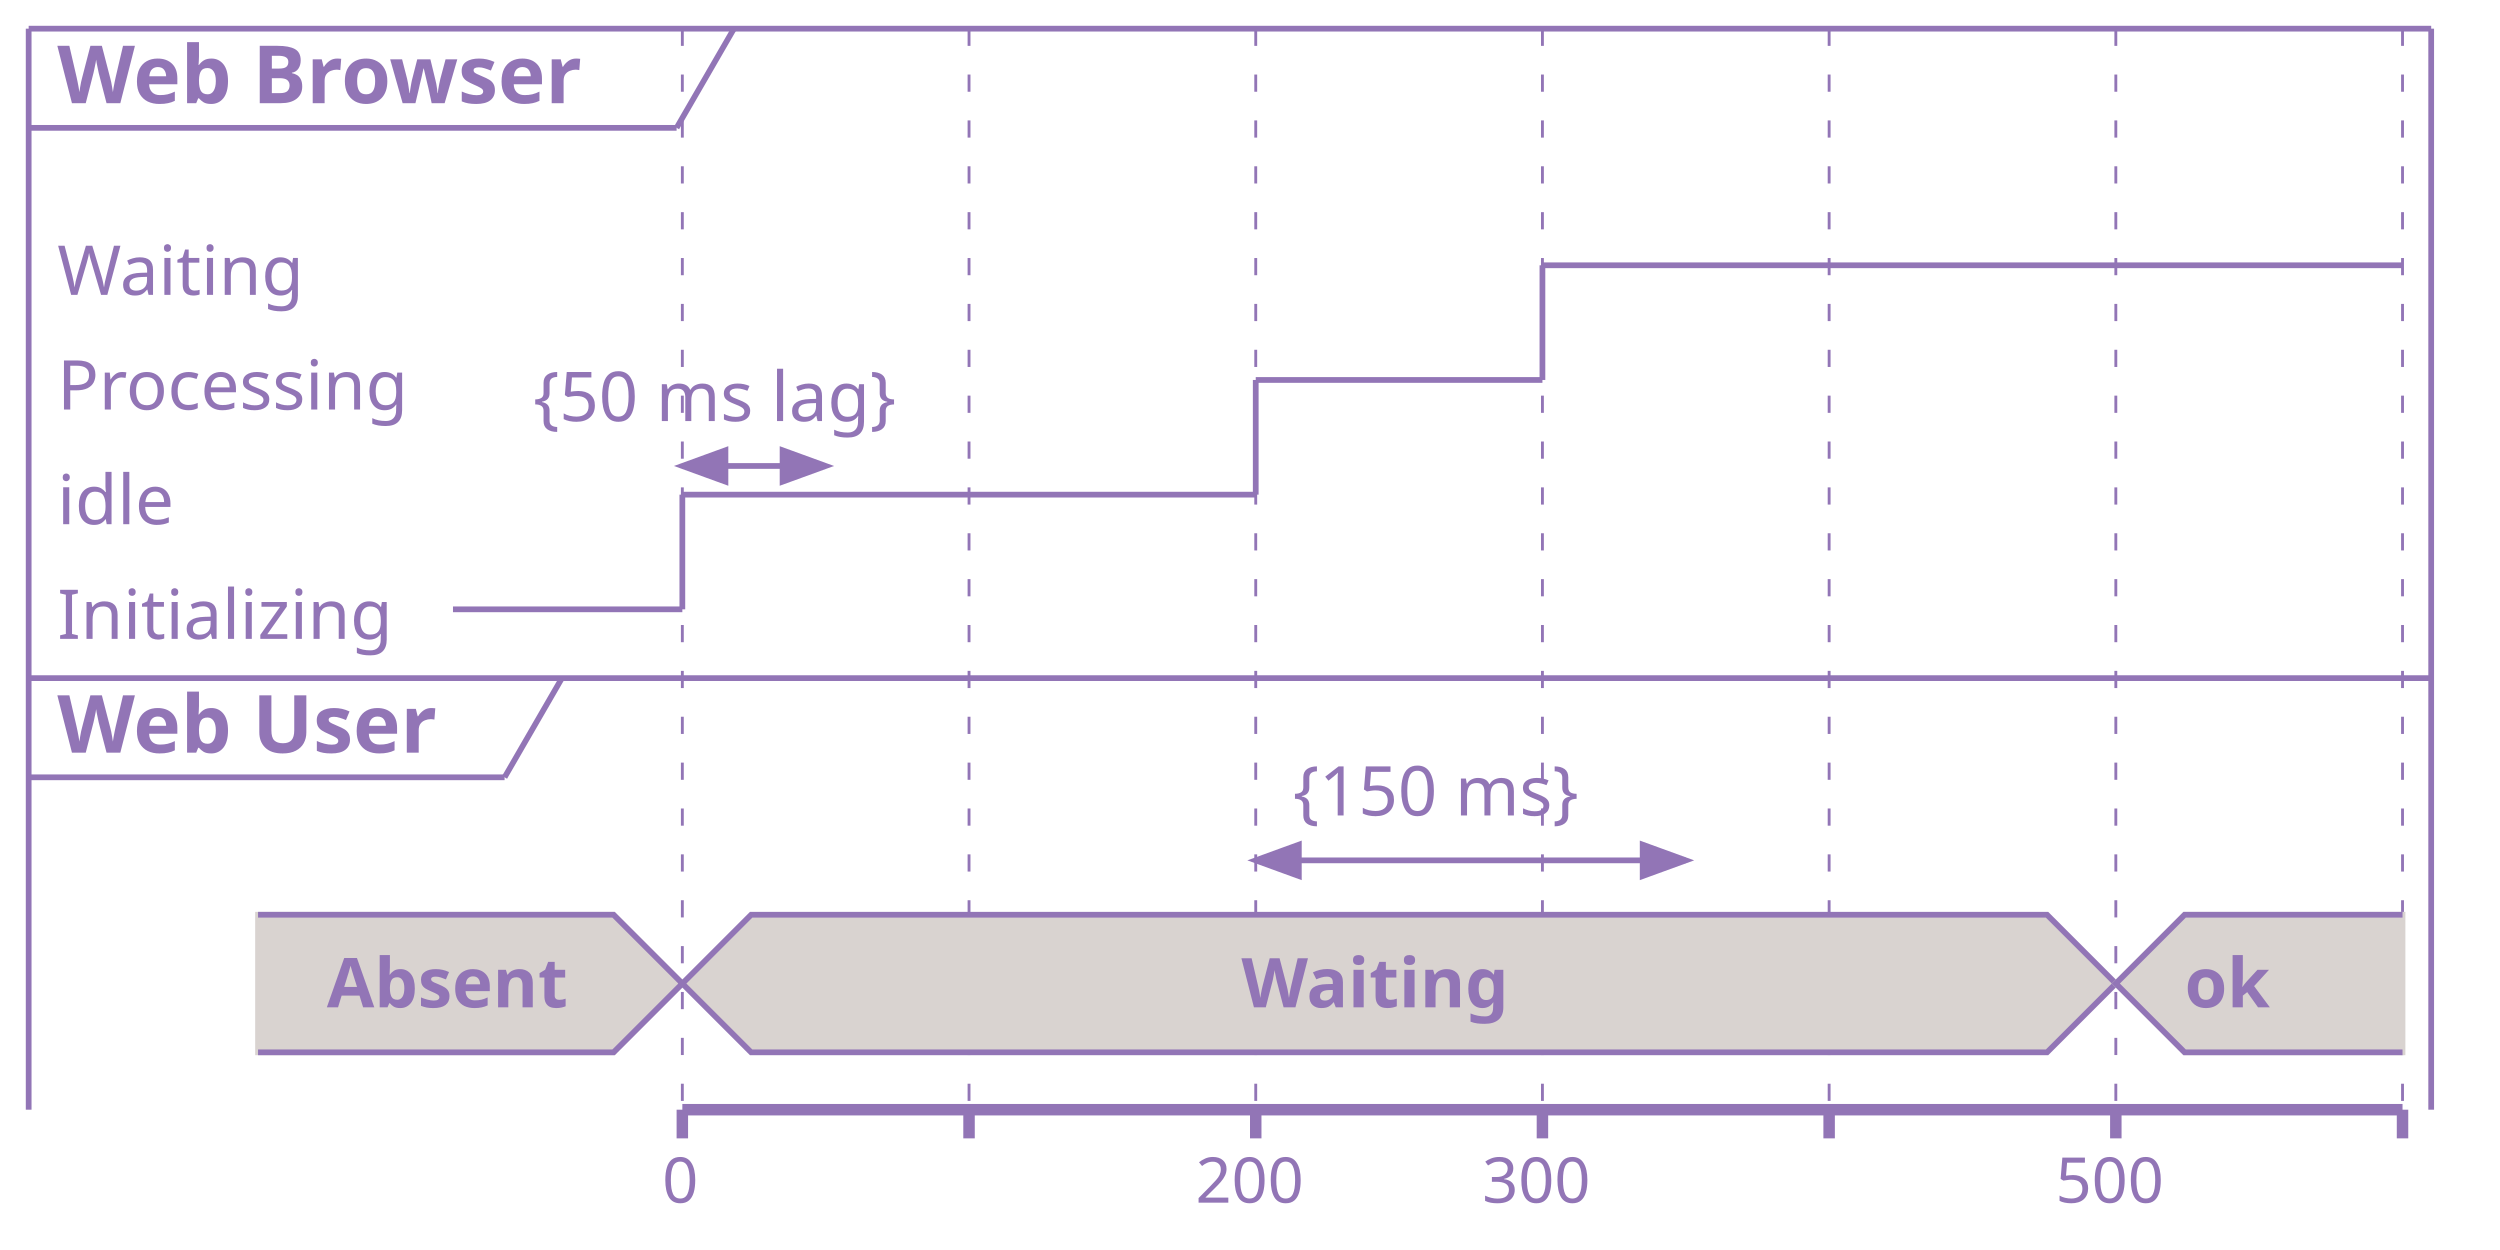
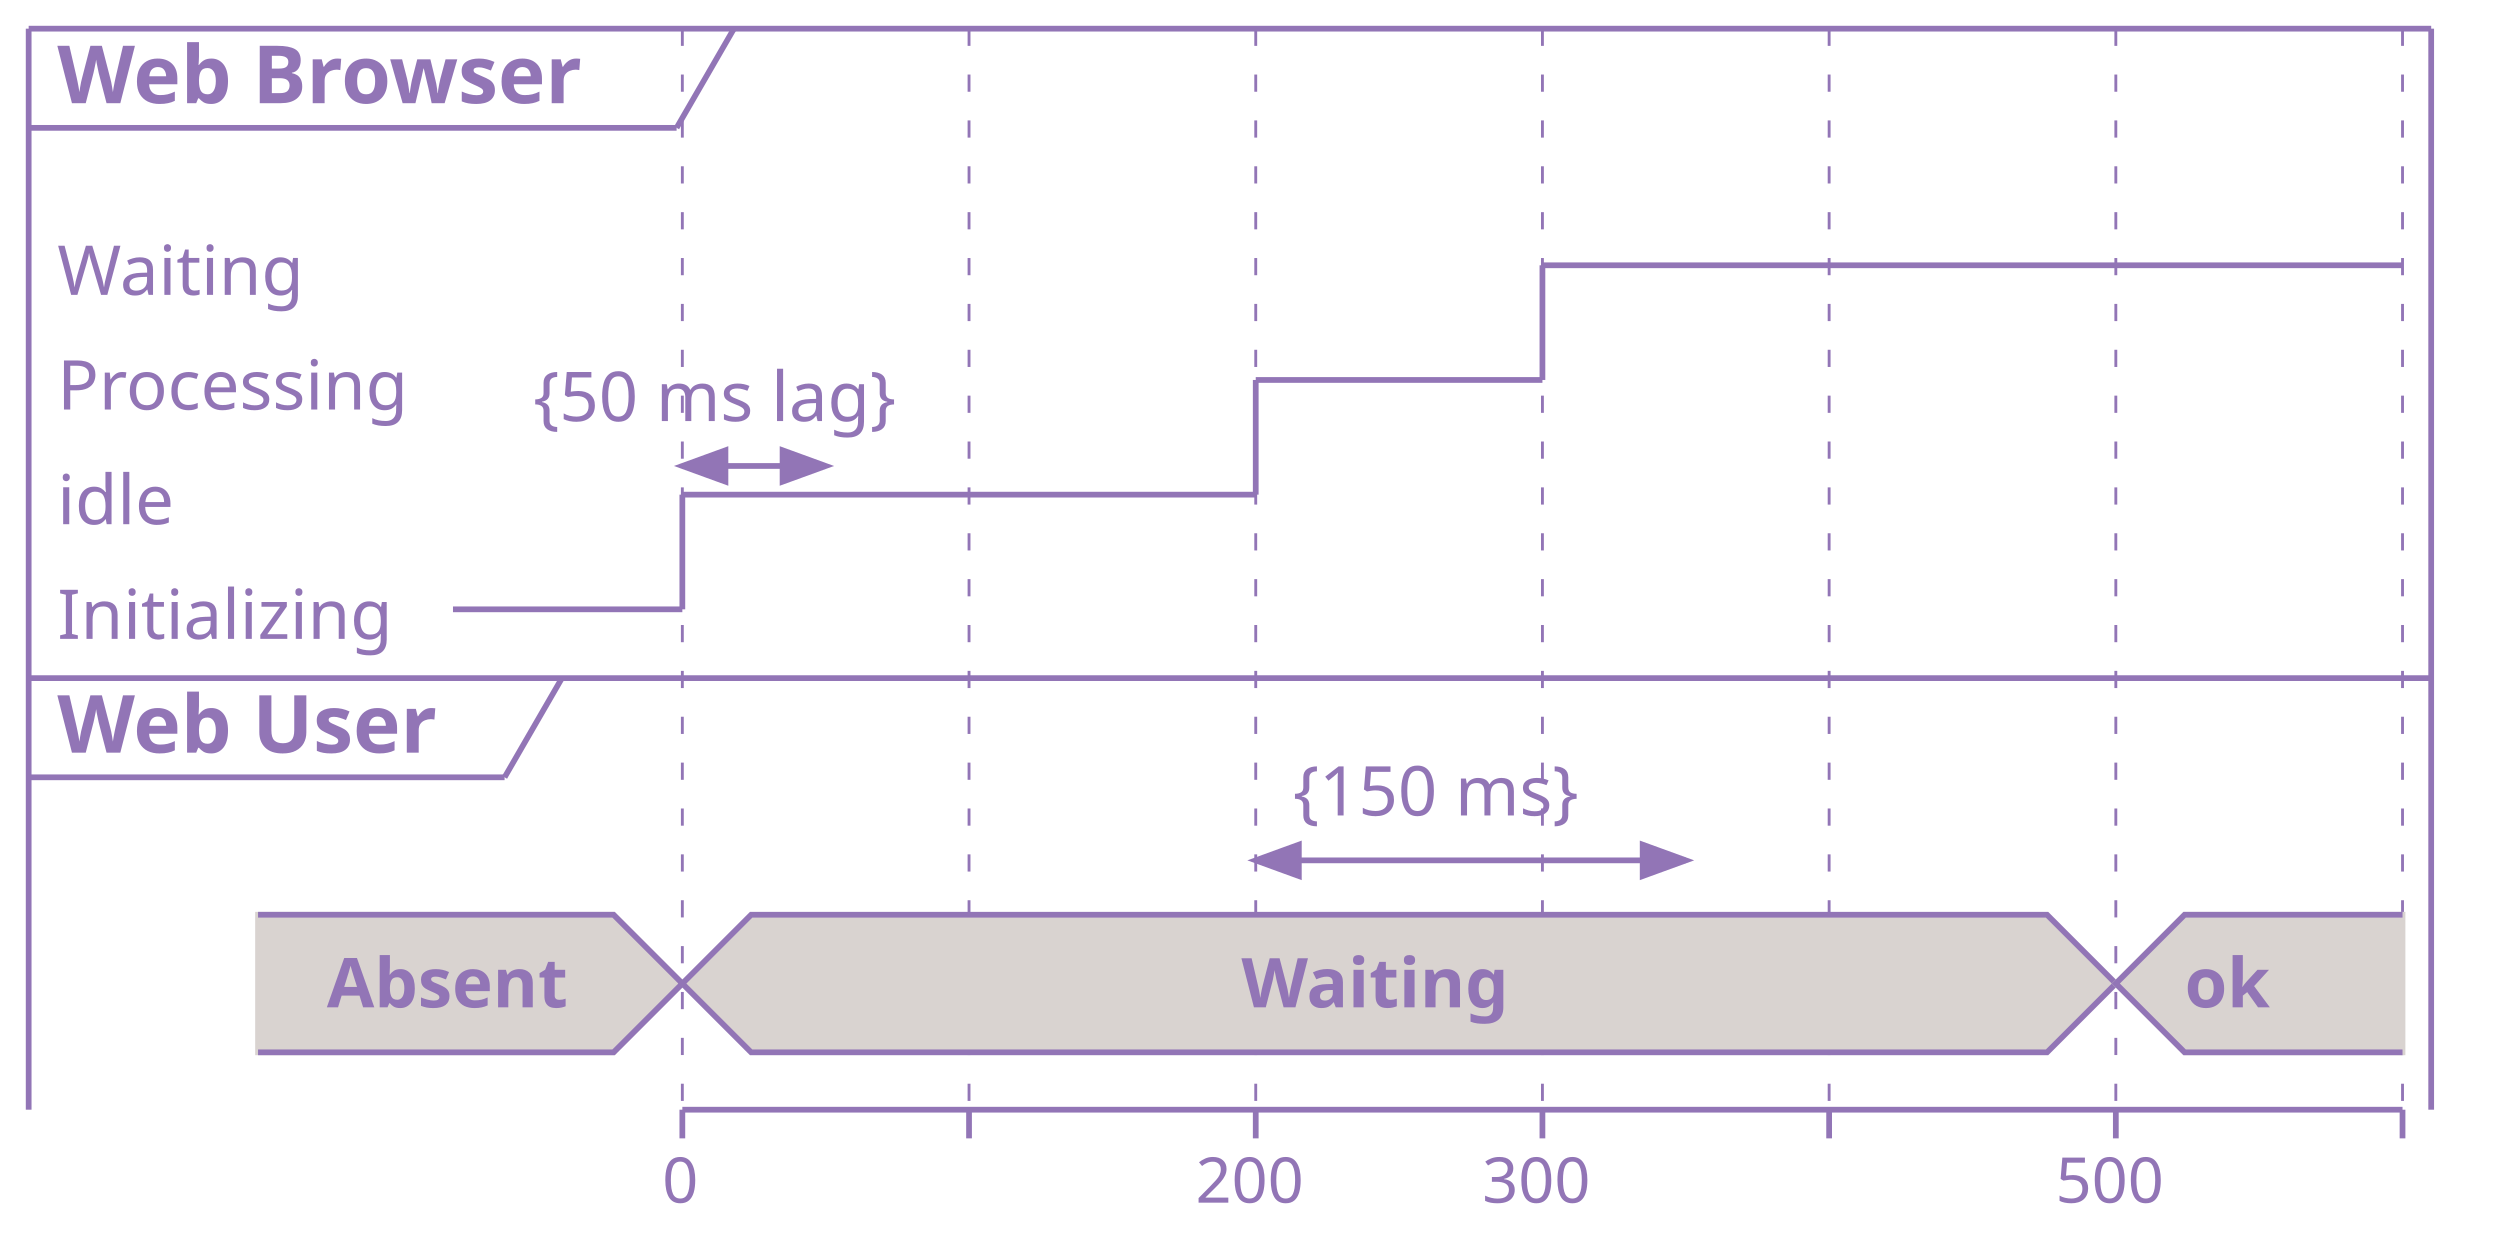
<svg xmlns="http://www.w3.org/2000/svg" contentStyleType="text/css" height="218px" preserveAspectRatio="none" style="width:436px;height:218px;background:#D9D3D0;" version="1.1" viewBox="0 0 436 218" width="436px" zoomAndPan="magnify">
  <defs />
  <g>
    <line style="stroke:#9275B6;stroke-width:1.0;" x1="5" x2="5" y1="5" y2="193.531" />
    <line style="stroke:#9275B6;stroke-width:1.0;" x1="424" x2="424" y1="5" y2="193.531" />
    <line style="stroke:#9275B6;stroke-width:0.5;stroke-dasharray:3.0,5.0;" x1="119" x2="119" y1="5" y2="193.531" />
    <line style="stroke:#9275B6;stroke-width:0.5;stroke-dasharray:3.0,5.0;" x1="169" x2="169" y1="5" y2="193.531" />
    <line style="stroke:#9275B6;stroke-width:0.5;stroke-dasharray:3.0,5.0;" x1="219" x2="219" y1="5" y2="193.531" />
    <line style="stroke:#9275B6;stroke-width:0.5;stroke-dasharray:3.0,5.0;" x1="269" x2="269" y1="5" y2="193.531" />
    <line style="stroke:#9275B6;stroke-width:0.5;stroke-dasharray:3.0,5.0;" x1="319" x2="319" y1="5" y2="193.531" />
    <line style="stroke:#9275B6;stroke-width:0.5;stroke-dasharray:3.0,5.0;" x1="369" x2="369" y1="5" y2="193.531" />
    <line style="stroke:#9275B6;stroke-width:0.5;stroke-dasharray:3.0,5.0;" x1="419" x2="419" y1="5" y2="193.531" />
    <line style="stroke:#9275B6;stroke-width:1.0;" x1="5" x2="424" y1="5" y2="5" />
    <text fill="#9275B6" font-family="Verdana" font-size="14" font-weight="bold" lengthAdjust="spacing" textLength="107" x="10" y="17.995">Web Browser</text>
    <line style="stroke:#9275B6;stroke-width:1.0;" x1="5" x2="118" y1="22.297" y2="22.297" />
    <line style="stroke:#9275B6;stroke-width:1.0;" x1="118" x2="128" y1="22.297" y2="5" />
    <text fill="#9275B6" font-family="Verdana" font-size="12" lengthAdjust="spacing" textLength="60" x="10" y="111.42">Initializing</text>
    <text fill="#9275B6" font-family="Verdana" font-size="12" lengthAdjust="spacing" textLength="22" x="10" y="91.42">idle</text>
    <text fill="#9275B6" font-family="Verdana" font-size="12" lengthAdjust="spacing" textLength="69" x="10" y="71.42">Processing</text>
    <text fill="#9275B6" font-family="Verdana" font-size="12" lengthAdjust="spacing" textLength="46" x="10" y="51.42">Waiting</text>
    <line style="stroke:#9275B6;stroke-width:1.0;" x1="79" x2="119" y1="106.266" y2="106.266" />
    <line style="stroke:#9275B6;stroke-width:1.0;" x1="119" x2="219" y1="86.266" y2="86.266" />
    <line style="stroke:#9275B6;stroke-width:1.0;" x1="219" x2="269" y1="66.266" y2="66.266" />
    <line style="stroke:#9275B6;stroke-width:1.0;" x1="269" x2="419" y1="46.266" y2="46.266" />
    <line style="stroke:#9275B6;stroke-width:1.0;" x1="119" x2="119" y1="86.266" y2="106.266" />
    <line style="stroke:#9275B6;stroke-width:1.0;" x1="219" x2="219" y1="66.266" y2="86.266" />
    <line style="stroke:#9275B6;stroke-width:1.0;" x1="269" x2="269" y1="46.266" y2="66.266" />
    <line style="stroke:#9275B6;stroke-width:1.0;" x1="119" x2="144" y1="81.266" y2="81.266" />
    <polygon fill="#9275B6" points="126.517,78.529,126.517,84.002,119,81.266" style="stroke:#9275B6;stroke-width:1.0;" />
    <polygon fill="#9275B6" points="136.482,84.002,136.482,78.529,144,81.266" style="stroke:#9275B6;stroke-width:1.0;" />
    <text fill="#9275B6" font-family="Verdana" font-size="12" lengthAdjust="spacing" textLength="77" x="93" y="73.436">{50 ms lag}</text>
    <line style="stroke:#9275B6;stroke-width:1.0;" x1="5" x2="424" y1="118.266" y2="118.266" />
    <text fill="#9275B6" font-family="Verdana" font-size="14" font-weight="bold" lengthAdjust="spacing" textLength="77" x="10" y="131.261">Web User</text>
    <line style="stroke:#9275B6;stroke-width:1.0;" x1="5" x2="88" y1="135.562" y2="135.562" />
    <line style="stroke:#9275B6;stroke-width:1.0;" x1="88" x2="98" y1="135.562" y2="118.266" />
    <polygon fill="#D9D3D0" points="45,159.531,107,159.531,119,171.531,107,183.531,45,183.531" style="stroke:#D9D3D0;stroke-width:1.0;" />
    <path d="M45,159.531 L107,159.531 L119,171.531 L107,183.531 L45,183.531 " fill="#D9D3D0" style="stroke:#9275B6;stroke-width:1.0;" />
    <text fill="#9275B6" font-family="Verdana" font-size="12" font-weight="bold" lengthAdjust="spacing" textLength="50" x="57" y="175.685">Absent</text>
    <polygon fill="#D9D3D0" points="131,159.531,357,159.531,369,171.531,357,183.531,131,183.531,119,171.531" style="stroke:#9275B6;stroke-width:1.0;" />
    <polygon fill="#D9D3D0" points="381,159.531,419,159.531,419,183.531,381,183.531,369,171.531" style="stroke:#D9D3D0;stroke-width:1.0;" />
    <path d="M419,159.531 L381,159.531 L369,171.531 L381,183.531 L419,183.531 " fill="#D9D3D0" style="stroke:#9275B6;stroke-width:1.0;" />
    <text fill="#9275B6" font-family="Verdana" font-size="12" font-weight="bold" lengthAdjust="spacing" textLength="55" x="216.5" y="175.685">Waiting</text>
    <text fill="#9275B6" font-family="Verdana" font-size="12" font-weight="bold" lengthAdjust="spacing" textLength="17" x="381" y="175.685">ok</text>
    <line style="stroke:#9275B6;stroke-width:1.0;" x1="219" x2="294" y1="150.047" y2="150.047" />
    <polygon fill="#9275B6" points="226.518,147.311,226.518,152.783,219,150.047" style="stroke:#9275B6;stroke-width:1.0;" />
    <polygon fill="#9275B6" points="286.483,152.783,286.483,147.311,294,150.047" style="stroke:#9275B6;stroke-width:1.0;" />
    <text fill="#9275B6" font-family="Verdana" font-size="12" lengthAdjust="spacing" textLength="62" x="225.5" y="142.217">{150 ms}</text>
-     <line style="stroke:#9275B6;stroke-width:2.0;" x1="119" x2="119" y1="193.531" y2="198.531" />
-     <line style="stroke:#9275B6;stroke-width:2.0;" x1="169" x2="169" y1="193.531" y2="198.531" />
-     <line style="stroke:#9275B6;stroke-width:2.0;" x1="219" x2="219" y1="193.531" y2="198.531" />
-     <line style="stroke:#9275B6;stroke-width:2.0;" x1="269" x2="269" y1="193.531" y2="198.531" />
-     <line style="stroke:#9275B6;stroke-width:2.0;" x1="319" x2="319" y1="193.531" y2="198.531" />
-     <line style="stroke:#9275B6;stroke-width:2.0;" x1="369" x2="369" y1="193.531" y2="198.531" />
-     <line style="stroke:#9275B6;stroke-width:2.0;" x1="419" x2="419" y1="193.531" y2="198.531" />
-     <line style="stroke:#9275B6;stroke-width:2.0;" x1="119" x2="419" y1="193.531" y2="193.531" />
+     <line style="stroke:#9275B6;stroke-width:1.0;" x1="119" x2="119" y1="193.531" y2="198.531" />
+     <line style="stroke:#9275B6;stroke-width:1.0;" x1="169" x2="169" y1="193.531" y2="198.531" />
+     <line style="stroke:#9275B6;stroke-width:1.0;" x1="219" x2="219" y1="193.531" y2="198.531" />
+     <line style="stroke:#9275B6;stroke-width:1.0;" x1="269" x2="269" y1="193.531" y2="198.531" />
+     <line style="stroke:#9275B6;stroke-width:1.0;" x1="319" x2="319" y1="193.531" y2="198.531" />
+     <line style="stroke:#9275B6;stroke-width:1.0;" x1="369" x2="369" y1="193.531" y2="198.531" />
+     <line style="stroke:#9275B6;stroke-width:1.0;" x1="419" x2="419" y1="193.531" y2="198.531" />
+     <line style="stroke:#9275B6;stroke-width:1.0;" x1="119" x2="419" y1="193.531" y2="193.531" />
    <text fill="#9275B6" font-family="Verdana" font-size="11" lengthAdjust="spacing" textLength="7" x="115.5" y="209.742">0</text>
    <text fill="#9275B6" font-family="Verdana" font-size="11" lengthAdjust="spacing" textLength="21" x="208.5" y="209.742">200</text>
    <text fill="#9275B6" font-family="Verdana" font-size="11" lengthAdjust="spacing" textLength="21" x="258.5" y="209.742">300</text>
    <text fill="#9275B6" font-family="Verdana" font-size="11" lengthAdjust="spacing" textLength="21" x="358.5" y="209.742">500</text>
  </g>
</svg>
